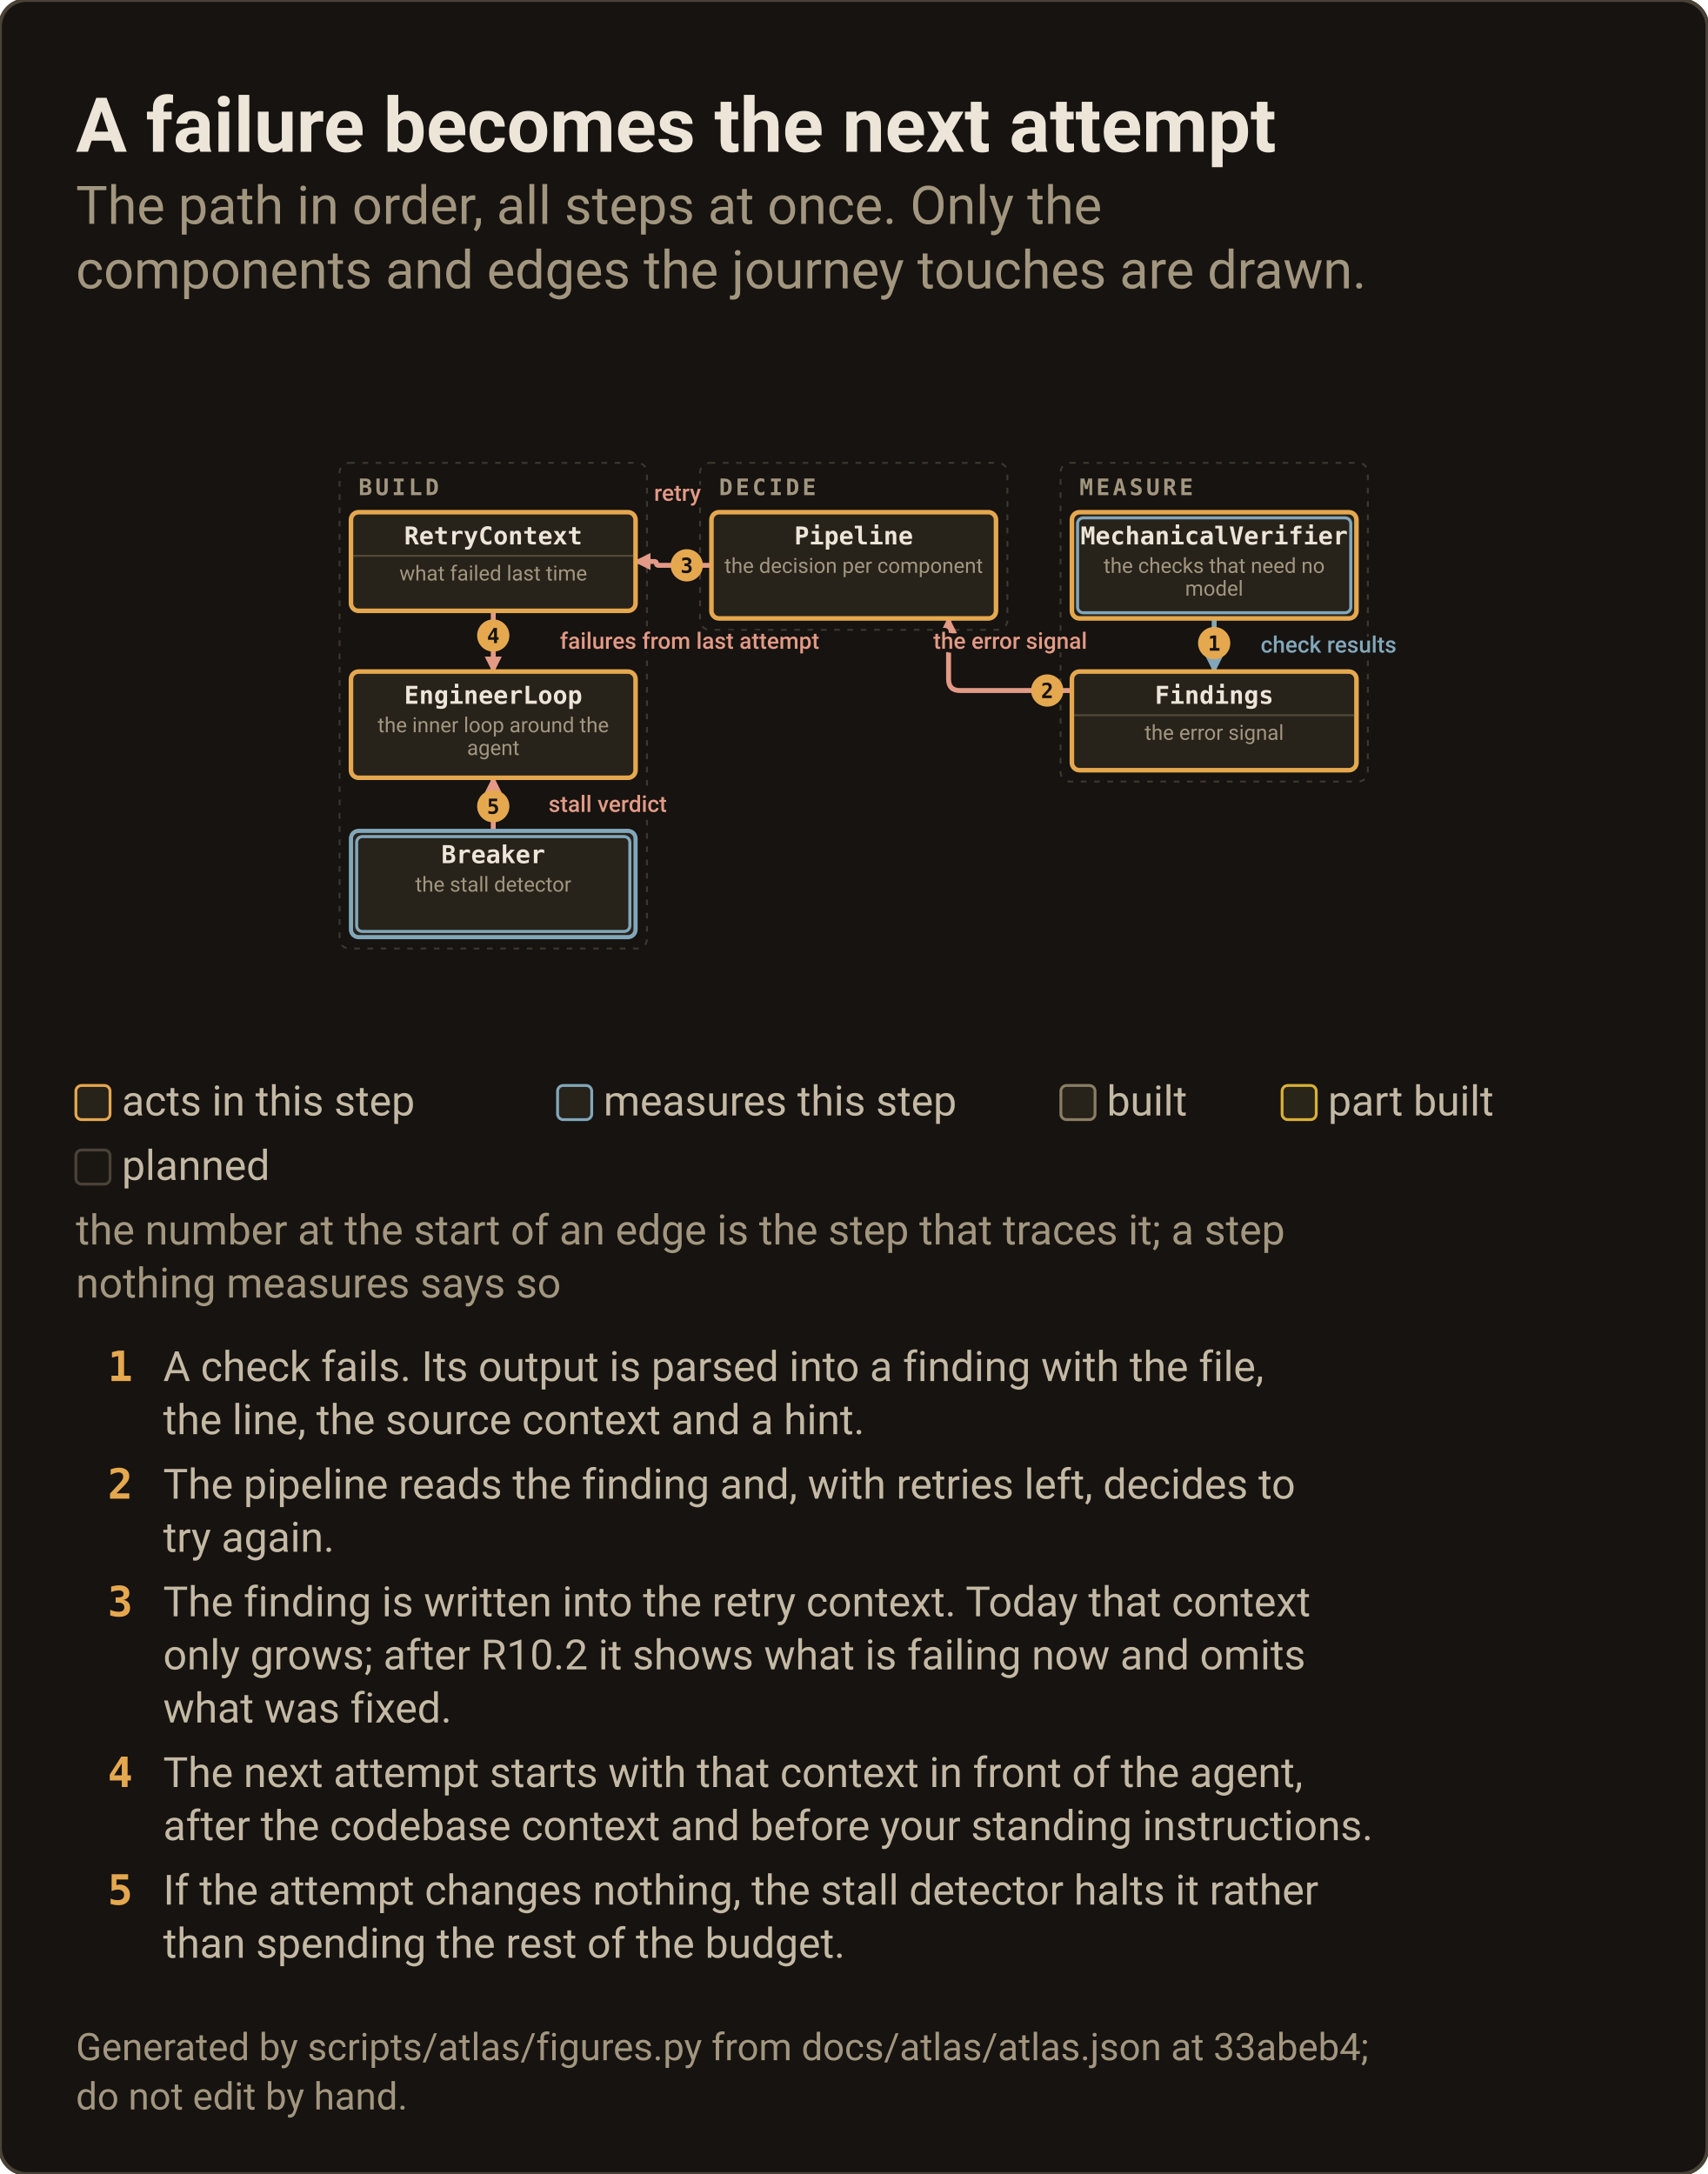
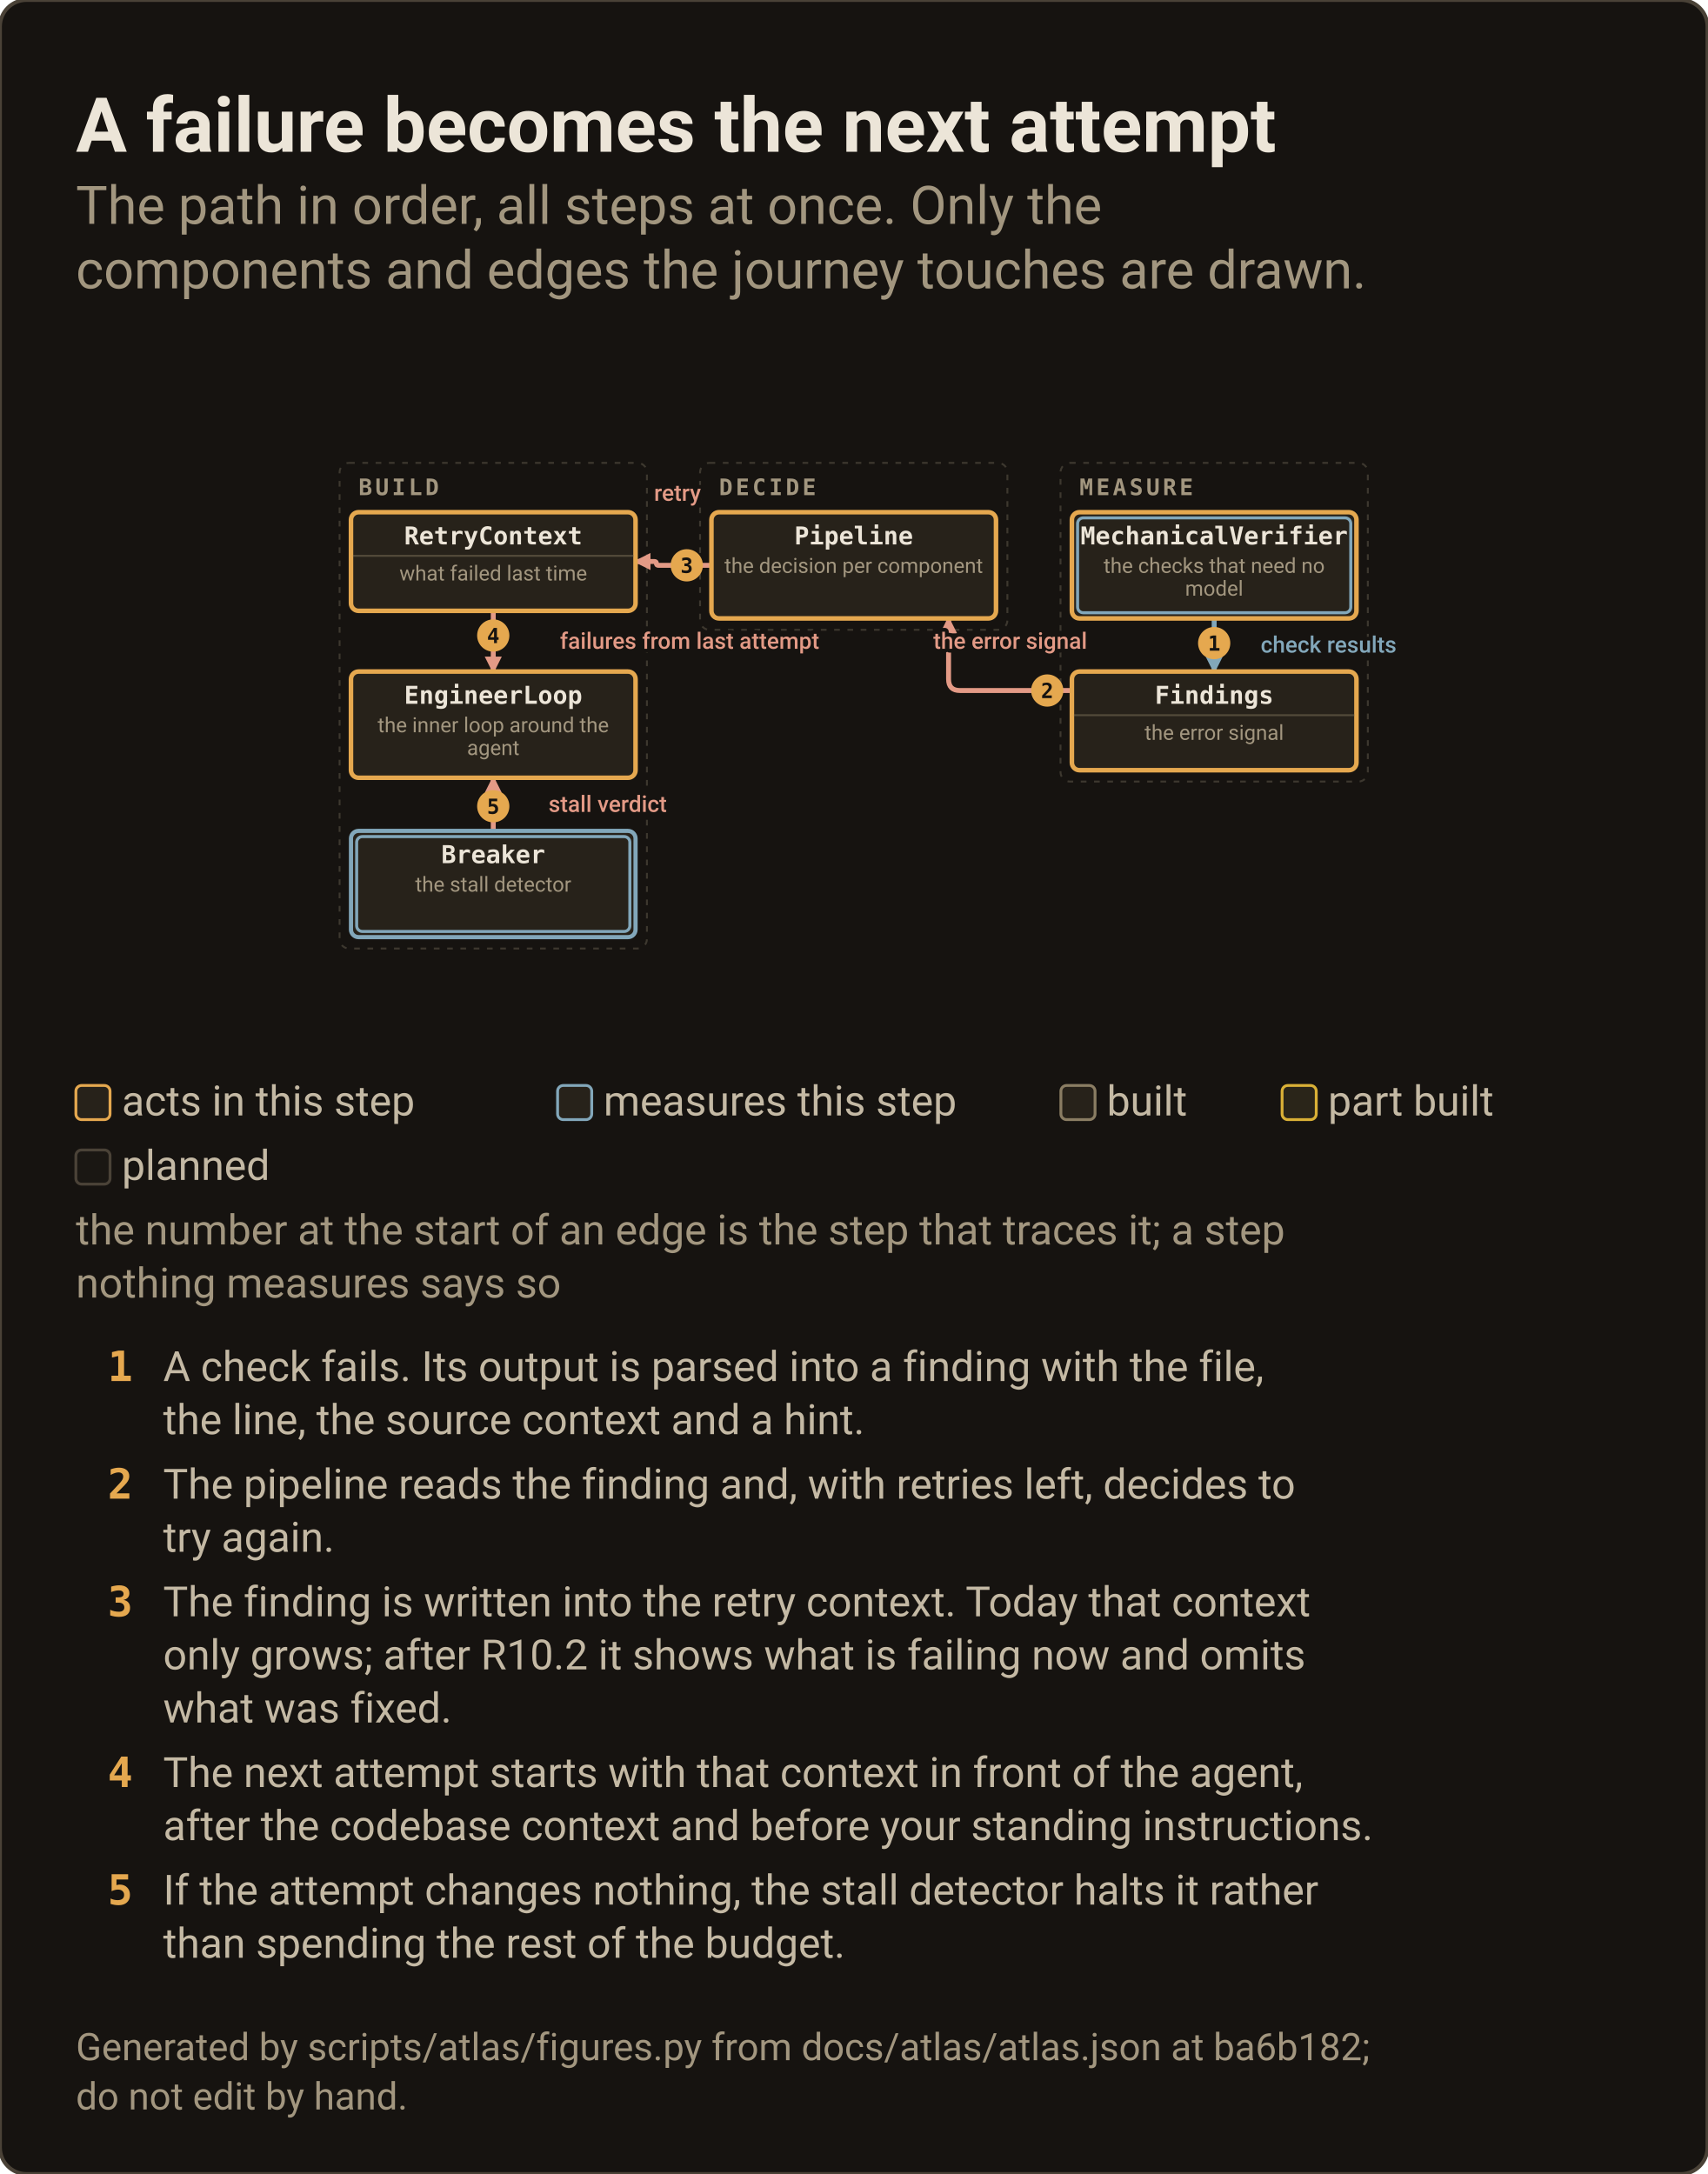
<svg xmlns="http://www.w3.org/2000/svg" width="900" height="1146" viewBox="0 0 900 1146" role="img" aria-label="Journey: A failure becomes the next attempt">
  <rect x="0" y="0" width="900" height="1146" rx="14" fill="#161310" stroke="#4A4237" stroke-width="2" />
  <text x="40.0" y="80.0" class="c0">A failure becomes the next attempt</text>
  <text x="40.0" y="118.0" class="c1">The path in order, all steps at once. Only the</text>
  <text x="40.0" y="152.0" class="c1">components and edges the journey touches are drawn.</text>
  <svg id="map" x="171.0" y="170.0" width="558" height="380" viewBox="0 0 558 380" overflow="visible">
    <defs>
      <marker id="map-m-work" viewBox="0 0 8 8" refX="7" refY="4" markerUnits="userSpaceOnUse" markerWidth="9" markerHeight="9" orient="auto-start-reverse">
        <path d="M0,0 L8,4 L0,8 z" fill="#D9CDB2" />
      </marker>
      <marker id="map-m-measure" viewBox="0 0 8 8" refX="7" refY="4" markerUnits="userSpaceOnUse" markerWidth="9" markerHeight="9" orient="auto-start-reverse">
        <path d="M0,0 L8,4 L0,8 z" fill="#82A7BA" />
      </marker>
      <marker id="map-m-feedback" viewBox="0 0 8 8" refX="7" refY="4" markerUnits="userSpaceOnUse" markerWidth="9" markerHeight="9" orient="auto-start-reverse">
        <path d="M0,0 L8,4 L0,8 z" fill="#E39A86" />
      </marker>
      <marker id="map-m-operator" viewBox="0 0 8 8" refX="7" refY="4" markerUnits="userSpaceOnUse" markerWidth="9" markerHeight="9" orient="auto-start-reverse">
        <path d="M0,0 L8,4 L0,8 z" fill="#DD9BBD" />
      </marker>
      <marker id="map-m-trust" viewBox="0 0 8 8" refX="7" refY="4" markerUnits="userSpaceOnUse" markerWidth="9" markerHeight="9" orient="auto-start-reverse">
        <path d="M0,0 L8,4 L0,8 z" fill="#B48EC9" />
      </marker>
      <marker id="map-m-learn" viewBox="0 0 8 8" refX="7" refY="4" markerUnits="userSpaceOnUse" markerWidth="9" markerHeight="9" orient="auto-start-reverse">
        <path d="M0,0 L8,4 L0,8 z" fill="#86C9A9" />
      </marker>
      <marker id="map-m-record" viewBox="0 0 8 8" refX="7" refY="4" markerUnits="userSpaceOnUse" markerWidth="9" markerHeight="9" orient="auto-start-reverse">
        <path d="M0,0 L8,4 L0,8 z" fill="#B7C27C" />
      </marker>
      <marker id="map-m-change" viewBox="0 0 8 8" refX="7" refY="4" markerUnits="userSpaceOnUse" markerWidth="9" markerHeight="9" orient="auto-start-reverse">
        <path d="M0,0 L8,4 L0,8 z" fill="#E26D5A" />
      </marker>
      <marker id="map-m-reach" viewBox="0 0 8 8" refX="7" refY="4" markerUnits="userSpaceOnUse" markerWidth="9" markerHeight="9" orient="auto-start-reverse">
        <path d="M0,0 L8,4 L0,8 z" fill="#E5A84F" />
      </marker>
    </defs>
    <style>#map .node.quiet{opacity:.42}#map .node.planned{opacity:.5}#map .node.planned.quiet{opacity:.3}#map .node.meas .node__box{stroke:#82A7BA;stroke-width:2.2}#map .node.acts .node__box{stroke:#E5A84F;stroke-width:2.4}#map .node__ring{display:none;fill:none;stroke:#82A7BA;stroke-width:1.6}#map .node.meas .node__ring{display:inline}#map .flow.planned{opacity:.35}#map .flowlbl.planned{opacity:.5}#map .flow.off,#map .flowlbl.off{display:none}#map .flow.hot{opacity:1;stroke-opacity:1;stroke-width:2.6}#map .flowlbl.hot{opacity:1}</style>
    <rect x="8.0" y="74.0" width="162.0" height="256.0" rx="5" fill="none" stroke="#A2967F" stroke-opacity=".28" stroke-width="1" stroke-dasharray="3 4" />
    <text x="18.0" y="91.0" class="t3">BUILD</text>
    <rect x="198.0" y="74.0" width="162.0" height="88.0" rx="5" fill="none" stroke="#A2967F" stroke-opacity=".28" stroke-width="1" stroke-dasharray="3 4" />
    <text x="208.0" y="91.0" class="t3">DECIDE</text>
    <rect x="388.0" y="74.0" width="162.0" height="168.0" rx="5" fill="none" stroke="#A2967F" stroke-opacity=".28" stroke-width="1" stroke-dasharray="3 4" />
    <text x="398.0" y="91.0" class="t3">MEASURE</text>
    <g data-layer="flow">
      <path id="map-f30" class="flow measure hot" data-edge="30" data-from="MechanicalVerifier" data-to="Findings" data-art="check results" data-kind="measure" data-layer="measure" d="M 469.0 156.0 L 469.0 184.0" fill="none" stroke="#82A7BA" stroke-opacity="0.82" stroke-width="1.2" stroke-linecap="round" marker-end="url(#map-m-measure)" />
      <path id="map-f35" class="flow decide hot" data-edge="35" data-from="Findings" data-to="Pipeline" data-art="the error signal" data-kind="decide" data-layer="feedback" d="M 394.0 194.0 L 335.0 194.0 Q 329.0 194.0 329.0 188.0 L 329.0 156.0" fill="none" stroke="#E39A86" stroke-opacity="0.82" stroke-width="1.2" stroke-linecap="round" marker-end="url(#map-m-feedback)" />
      <path id="map-f36" class="flow decide hot" data-edge="36" data-from="Pipeline" data-to="RetryContext" data-art="retry" data-kind="decide" data-layer="feedback" d="M 204.0 128.0 L 176.0 128.0 Q 175.0 128.0 175.0 127.0 L 175.0 127.0 Q 175.0 126.0 174.0 126.0 L 164.0 126.0" fill="none" stroke="#E39A86" stroke-opacity="0.82" stroke-width="1.2" stroke-linecap="round" marker-end="url(#map-m-feedback)" />
      <path id="map-f15" class="flow build hot" data-edge="15" data-from="RetryContext" data-to="EngineerLoop" data-art="failures from last attempt" data-kind="build" data-layer="feedback" d="M 89.0 152.0 L 89.0 184.0" fill="none" stroke="#E39A86" stroke-opacity="0.82" stroke-width="1.2" stroke-linecap="round" marker-end="url(#map-m-feedback)" />
      <path id="map-f21" class="flow build hot" data-edge="21" data-from="Breaker" data-to="EngineerLoop" data-art="stall verdict" data-kind="build" data-layer="feedback" d="M 89.0 268.0 L 89.0 240.0" fill="none" stroke="#E39A86" stroke-opacity="0.82" stroke-width="1.2" stroke-linecap="round" marker-end="url(#map-m-feedback)" />
    </g>
    <g class="node built acts" data-id="RetryContext" data-kind="store" data-state="built" data-region="build" role="button" tabindex="0" aria-label="RetryContext, what failed last time, built">
      <rect class="node__box" x="14.0" y="100.0" width="150.0" height="52.0" rx="4.0" fill="#27221A" stroke="#8A7D63" stroke-width="1.1" />
      <rect class="node__ring" x="17.0" y="103.0" width="144.0" height="46.0" rx="3.0" />
      <text x="89.0" y="117.0" class="t4">RetryContext</text>
      <line x1="15.0" y1="123.0" x2="163.0" y2="123.0" stroke="#8A7D63" stroke-opacity=".45" stroke-width="1" />
      <g data-layer="job">
        <text x="89.0" y="136.0" class="t5">what failed last time</text>
      </g>
    </g>
    <g class="node built acts" data-id="EngineerLoop" data-kind="component" data-state="built" data-region="build" role="button" tabindex="0" aria-label="EngineerLoop, the inner loop around the agent, built">
      <rect class="node__box" x="14.0" y="184.0" width="150.0" height="56.0" rx="4.0" fill="#27221A" stroke="#8A7D63" stroke-width="1.1" />
      <rect class="node__ring" x="17.0" y="187.0" width="144.0" height="50.0" rx="3.0" />
      <text x="89.0" y="201.0" class="t4">EngineerLoop</text>
      <g data-layer="job">
        <text x="89.0" y="216.0" class="t5">the inner loop around the</text>
        <text x="89.0" y="228.0" class="t5">agent</text>
      </g>
    </g>
    <g class="node built meas" data-id="Breaker" data-kind="component" data-state="built" data-region="build" role="button" tabindex="0" aria-label="Breaker, the stall detector, built">
      <rect class="node__box" x="14.0" y="268.0" width="150.0" height="56.0" rx="4.0" fill="#27221A" stroke="#8A7D63" stroke-width="1.1" />
      <rect class="node__ring" x="17.0" y="271.0" width="144.0" height="50.0" rx="3.0" />
      <text x="89.0" y="285.0" class="t4">Breaker</text>
      <g data-layer="job">
        <text x="89.0" y="300.0" class="t5">the stall detector</text>
      </g>
    </g>
    <g class="node built acts meas" data-id="MechanicalVerifier" data-kind="component" data-state="built" data-region="measure" role="button" tabindex="0" aria-label="MechanicalVerifier, the checks that need no model, built">
      <rect class="node__box" x="394.0" y="100.0" width="150.0" height="56.0" rx="4.0" fill="#27221A" stroke="#8A7D63" stroke-width="1.1" />
      <rect class="node__ring" x="397.0" y="103.0" width="144.0" height="50.0" rx="3.0" />
      <text x="469.0" y="117.0" class="t4">MechanicalVerifier</text>
      <g data-layer="job">
        <text x="469.0" y="132.0" class="t5">the checks that need no</text>
        <text x="469.0" y="144.0" class="t5">model</text>
      </g>
    </g>
    <g class="node built acts" data-id="Findings" data-kind="store" data-state="built" data-region="measure" role="button" tabindex="0" aria-label="Findings, the error signal, built">
      <rect class="node__box" x="394.0" y="184.0" width="150.0" height="52.0" rx="4.0" fill="#27221A" stroke="#8A7D63" stroke-width="1.1" />
      <rect class="node__ring" x="397.0" y="187.0" width="144.0" height="46.0" rx="3.0" />
      <text x="469.0" y="201.0" class="t4">Findings</text>
      <line x1="395.0" y1="207.0" x2="543.0" y2="207.0" stroke="#8A7D63" stroke-opacity=".45" stroke-width="1" />
      <g data-layer="job">
        <text x="469.0" y="220.0" class="t5">the error signal</text>
      </g>
    </g>
    <g class="node built acts" data-id="Pipeline" data-kind="component" data-state="built" data-region="decide" role="button" tabindex="0" aria-label="Pipeline, the decision per component, built">
      <rect class="node__box" x="204.0" y="100.0" width="150.0" height="56.0" rx="4.0" fill="#27221A" stroke="#8A7D63" stroke-width="1.1" />
      <rect class="node__ring" x="207.0" y="103.0" width="144.0" height="50.0" rx="3.0" />
      <text x="279.0" y="117.0" class="t4">Pipeline</text>
      <g data-layer="job">
        <text x="279.0" y="132.0" class="t5">the decision per component</text>
      </g>
    </g>
    <g data-layer="flow">
      <g class="flowlbl measure hot" data-edge="30" data-from="MechanicalVerifier" data-to="Findings" data-layer="measure">
        <text x="529.3" y="174.0" class="t1">check results</text>
      </g>
      <g class="flowlbl decide hot" data-edge="35" data-from="Findings" data-to="Pipeline" data-layer="feedback">
        <text x="361.5" y="172.0" class="t2">the error signal</text>
      </g>
      <g class="flowlbl decide hot" data-edge="36" data-from="Pipeline" data-to="RetryContext" data-layer="feedback">
        <text x="186.1" y="94.0" class="t2">retry</text>
      </g>
      <g class="flowlbl build hot" data-edge="15" data-from="RetryContext" data-to="EngineerLoop" data-layer="feedback">
        <text x="192.5" y="172.0" class="t2">failures from last attempt</text>
      </g>
      <g class="flowlbl build hot" data-edge="21" data-from="Breaker" data-to="EngineerLoop" data-layer="feedback">
        <text x="149.3" y="258.0" class="t2">stall verdict</text>
      </g>
    </g>
    <g data-layer="steps">
      <g class="step" data-edge="30">
        <circle cx="469.0" cy="169.0" r="8.5" fill="#E5A84F" />
        <text x="469.0" y="173.0" class="t0">1</text>
      </g>
      <g class="step" data-edge="35">
        <circle cx="381.0" cy="194.0" r="8.5" fill="#E5A84F" />
        <text x="381.0" y="198.0" class="t0">2</text>
      </g>
      <g class="step" data-edge="36">
        <circle cx="191.0" cy="128.0" r="8.5" fill="#E5A84F" />
        <text x="191.0" y="132.0" class="t0">3</text>
      </g>
      <g class="step" data-edge="15">
        <circle cx="89.0" cy="165.0" r="8.5" fill="#E5A84F" />
        <text x="89.0" y="169.0" class="t0">4</text>
      </g>
      <g class="step" data-edge="21">
        <circle cx="89.0" cy="255.0" r="8.5" fill="#E5A84F" />
        <text x="89.0" y="259.0" class="t0">5</text>
      </g>
    </g>
    <style>#map .t0{font-family:ui-monospace,"SF Mono",SFMono-Regular,"JetBrains Mono",Menlo,Consolas,monospace;font-size:11.0px;font-weight:700;fill:#161310;text-anchor:middle}#map .t1{font-family:ui-sans-serif,system-ui,-apple-system,"SF Pro Text","Segoe UI",Roboto,"Helvetica Neue",Arial,sans-serif;font-size:12.0px;font-weight:500;fill:#82A7BA;text-anchor:middle;paint-order:stroke;stroke:#161310;stroke-width:4;stroke-linejoin:round}#map .t2{font-family:ui-sans-serif,system-ui,-apple-system,"SF Pro Text","Segoe UI",Roboto,"Helvetica Neue",Arial,sans-serif;font-size:12.0px;font-weight:500;fill:#E39A86;text-anchor:middle;paint-order:stroke;stroke:#161310;stroke-width:4;stroke-linejoin:round}#map .t3{font-family:ui-monospace,"SF Mono",SFMono-Regular,"JetBrains Mono",Menlo,Consolas,monospace;font-size:12.0px;font-weight:600;fill:#A2967F;text-anchor:start;letter-spacing:.13em}#map .t4{font-family:ui-monospace,"SF Mono",SFMono-Regular,"JetBrains Mono",Menlo,Consolas,monospace;font-size:13.0px;font-weight:600;fill:#ECE5D8;text-anchor:middle}#map .t5{font-family:ui-sans-serif,system-ui,-apple-system,"SF Pro Text","Segoe UI",Roboto,"Helvetica Neue",Arial,sans-serif;font-size:11.0px;font-weight:400;fill:#A2967F;text-anchor:middle}</style>
  </svg>
  <rect x="40.0" y="572.2" width="18" height="18" rx="3" fill="#27221A" stroke="#E5A84F" stroke-width="1.5" />
  <text x="64.2" y="588.0" class="c2">acts in this step</text>
  <rect x="293.9" y="572.2" width="18" height="18" rx="3" fill="#27221A" stroke="#82A7BA" stroke-width="1.5" />
  <text x="318.1" y="588.0" class="c2">measures this step</text>
  <rect x="559.2" y="572.2" width="18" height="18" rx="3" fill="#27221A" stroke="#8A7D63" stroke-width="1.5" />
  <text x="583.4" y="588.0" class="c2">built</text>
  <rect x="675.8" y="572.2" width="18" height="18" rx="3" fill="#2A2519" stroke="#D9B036" stroke-width="1.5" />
  <text x="700.0" y="588.0" class="c2">part built</text>
  <rect x="40.0" y="606.2" width="18" height="18" rx="3" fill="#1A1713" stroke="#4A4237" stroke-width="1.5" />
  <text x="64.2" y="622.0" class="c2">planned</text>
  <text x="40.0" y="656.0" class="c3">the number at the start of an edge is the step that traces it; a step</text>
  <text x="40.0" y="684.0" class="c3">nothing measures says so</text>
  <text x="70.0" y="728.0" class="c4">1</text>
  <text x="86.0" y="728.0" class="c2">A check fails. Its output is parsed into a finding with the file,</text>
  <text x="86.0" y="756.0" class="c2">the line, the source context and a hint.</text>
  <text x="70.0" y="790.0" class="c4">2</text>
  <text x="86.0" y="790.0" class="c2">The pipeline reads the finding and, with retries left, decides to</text>
  <text x="86.0" y="818.0" class="c2">try again.</text>
  <text x="70.0" y="852.0" class="c4">3</text>
  <text x="86.0" y="852.0" class="c2">The finding is written into the retry context. Today that context</text>
  <text x="86.0" y="880.0" class="c2">only grows; after R10.2 it shows what is failing now and omits</text>
  <text x="86.0" y="908.0" class="c2">what was fixed.</text>
  <text x="70.0" y="942.0" class="c4">4</text>
  <text x="86.0" y="942.0" class="c2">The next attempt starts with that context in front of the agent,</text>
  <text x="86.0" y="970.0" class="c2">after the codebase context and before your standing instructions.</text>
  <text x="70.0" y="1004.0" class="c4">5</text>
  <text x="86.0" y="1004.0" class="c2">If the attempt changes nothing, the stall detector halts it rather</text>
  <text x="86.0" y="1032.0" class="c2">than spending the rest of the budget.</text>
-   <text x="40.0" y="1086.0" class="c5">Generated by scripts/atlas/figures.py from docs/atlas/atlas.json at 33abeb4;</text>
+   <text x="40.0" y="1086.0" class="c5">Generated by scripts/atlas/figures.py from docs/atlas/atlas.json at ba6b182;</text>
  <text x="40.0" y="1112.0" class="c5">do not edit by hand.</text>
  <style>.c0{font-family:ui-sans-serif,system-ui,-apple-system,"SF Pro Text","Segoe UI",Roboto,"Helvetica Neue",Arial,sans-serif;font-size:40.0px;font-weight:600;fill:#ECE5D8;text-anchor:start}.c1{font-family:ui-sans-serif,system-ui,-apple-system,"SF Pro Text","Segoe UI",Roboto,"Helvetica Neue",Arial,sans-serif;font-size:28.0px;font-weight:400;fill:#A2967F;text-anchor:start}.c2{font-family:ui-sans-serif,system-ui,-apple-system,"SF Pro Text","Segoe UI",Roboto,"Helvetica Neue",Arial,sans-serif;font-size:22.0px;font-weight:400;fill:#C4B9A4;text-anchor:start}.c3{font-family:ui-sans-serif,system-ui,-apple-system,"SF Pro Text","Segoe UI",Roboto,"Helvetica Neue",Arial,sans-serif;font-size:22.0px;font-weight:400;fill:#A2967F;text-anchor:start}.c4{font-family:ui-monospace,"SF Mono",SFMono-Regular,"JetBrains Mono",Menlo,Consolas,monospace;font-size:22.0px;font-weight:700;fill:#E5A84F;text-anchor:end}.c5{font-family:ui-sans-serif,system-ui,-apple-system,"SF Pro Text","Segoe UI",Roboto,"Helvetica Neue",Arial,sans-serif;font-size:20.0px;font-weight:400;fill:#A2967F;text-anchor:start}</style>
</svg>
